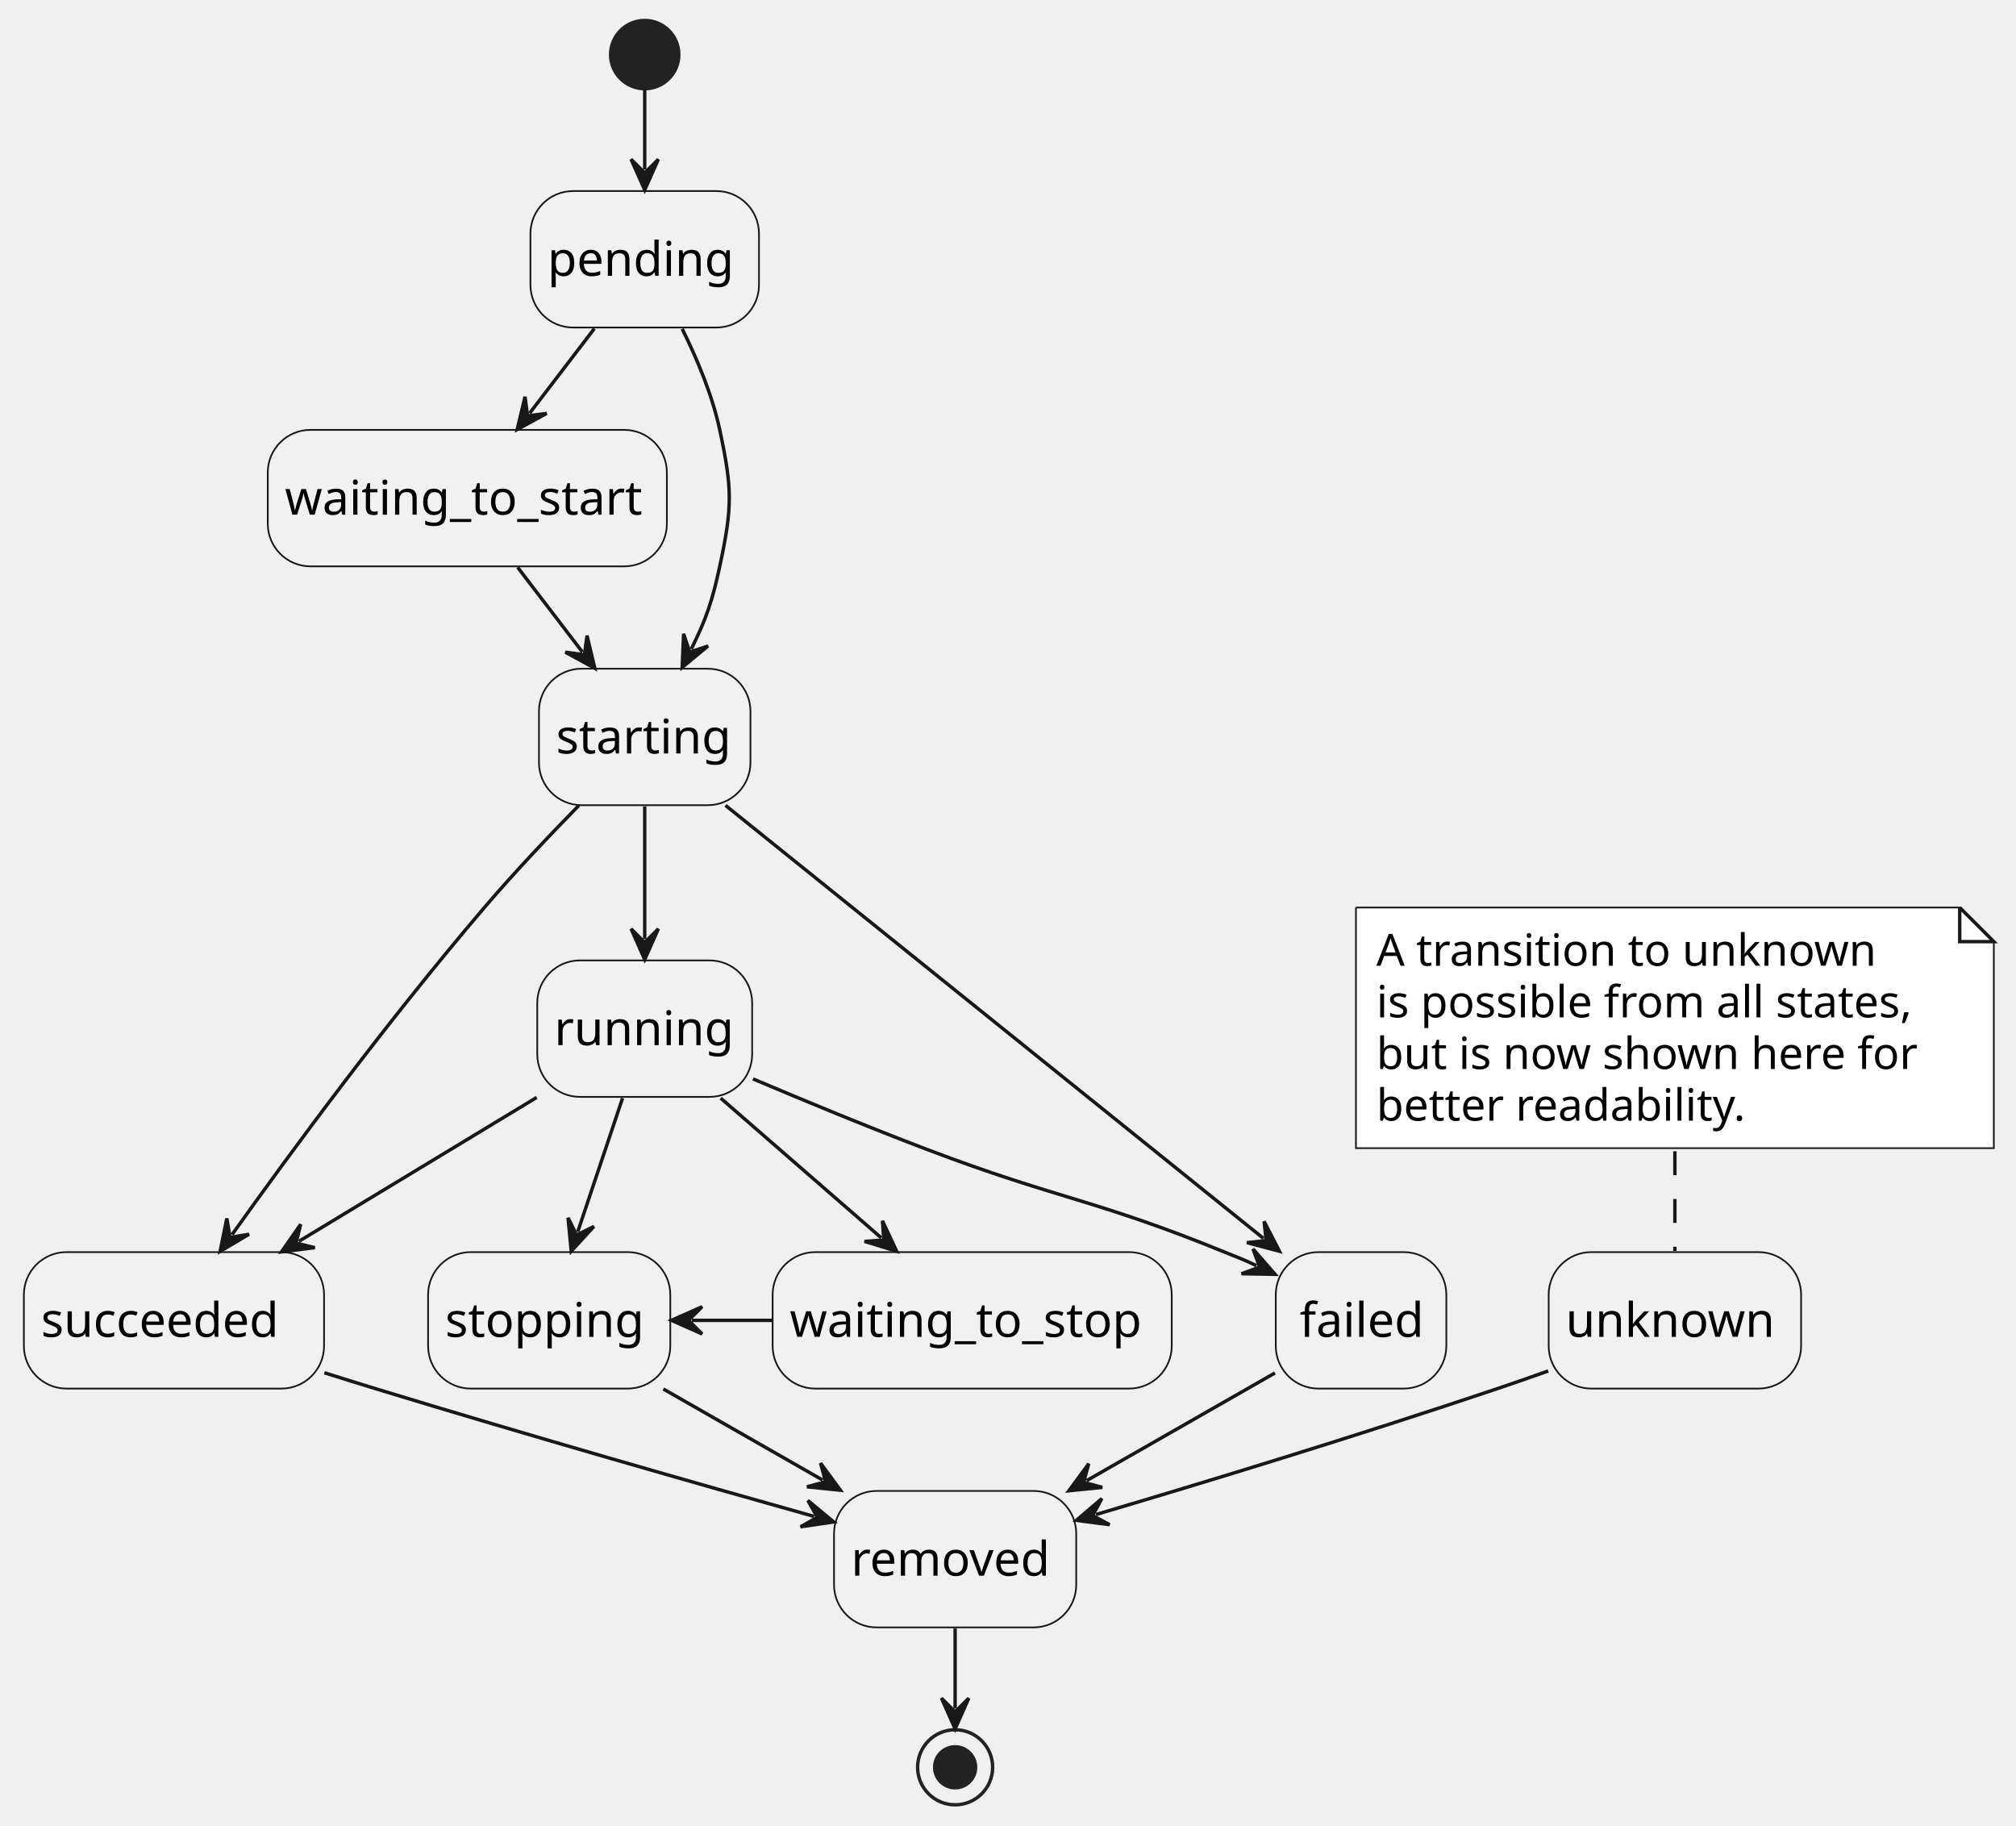
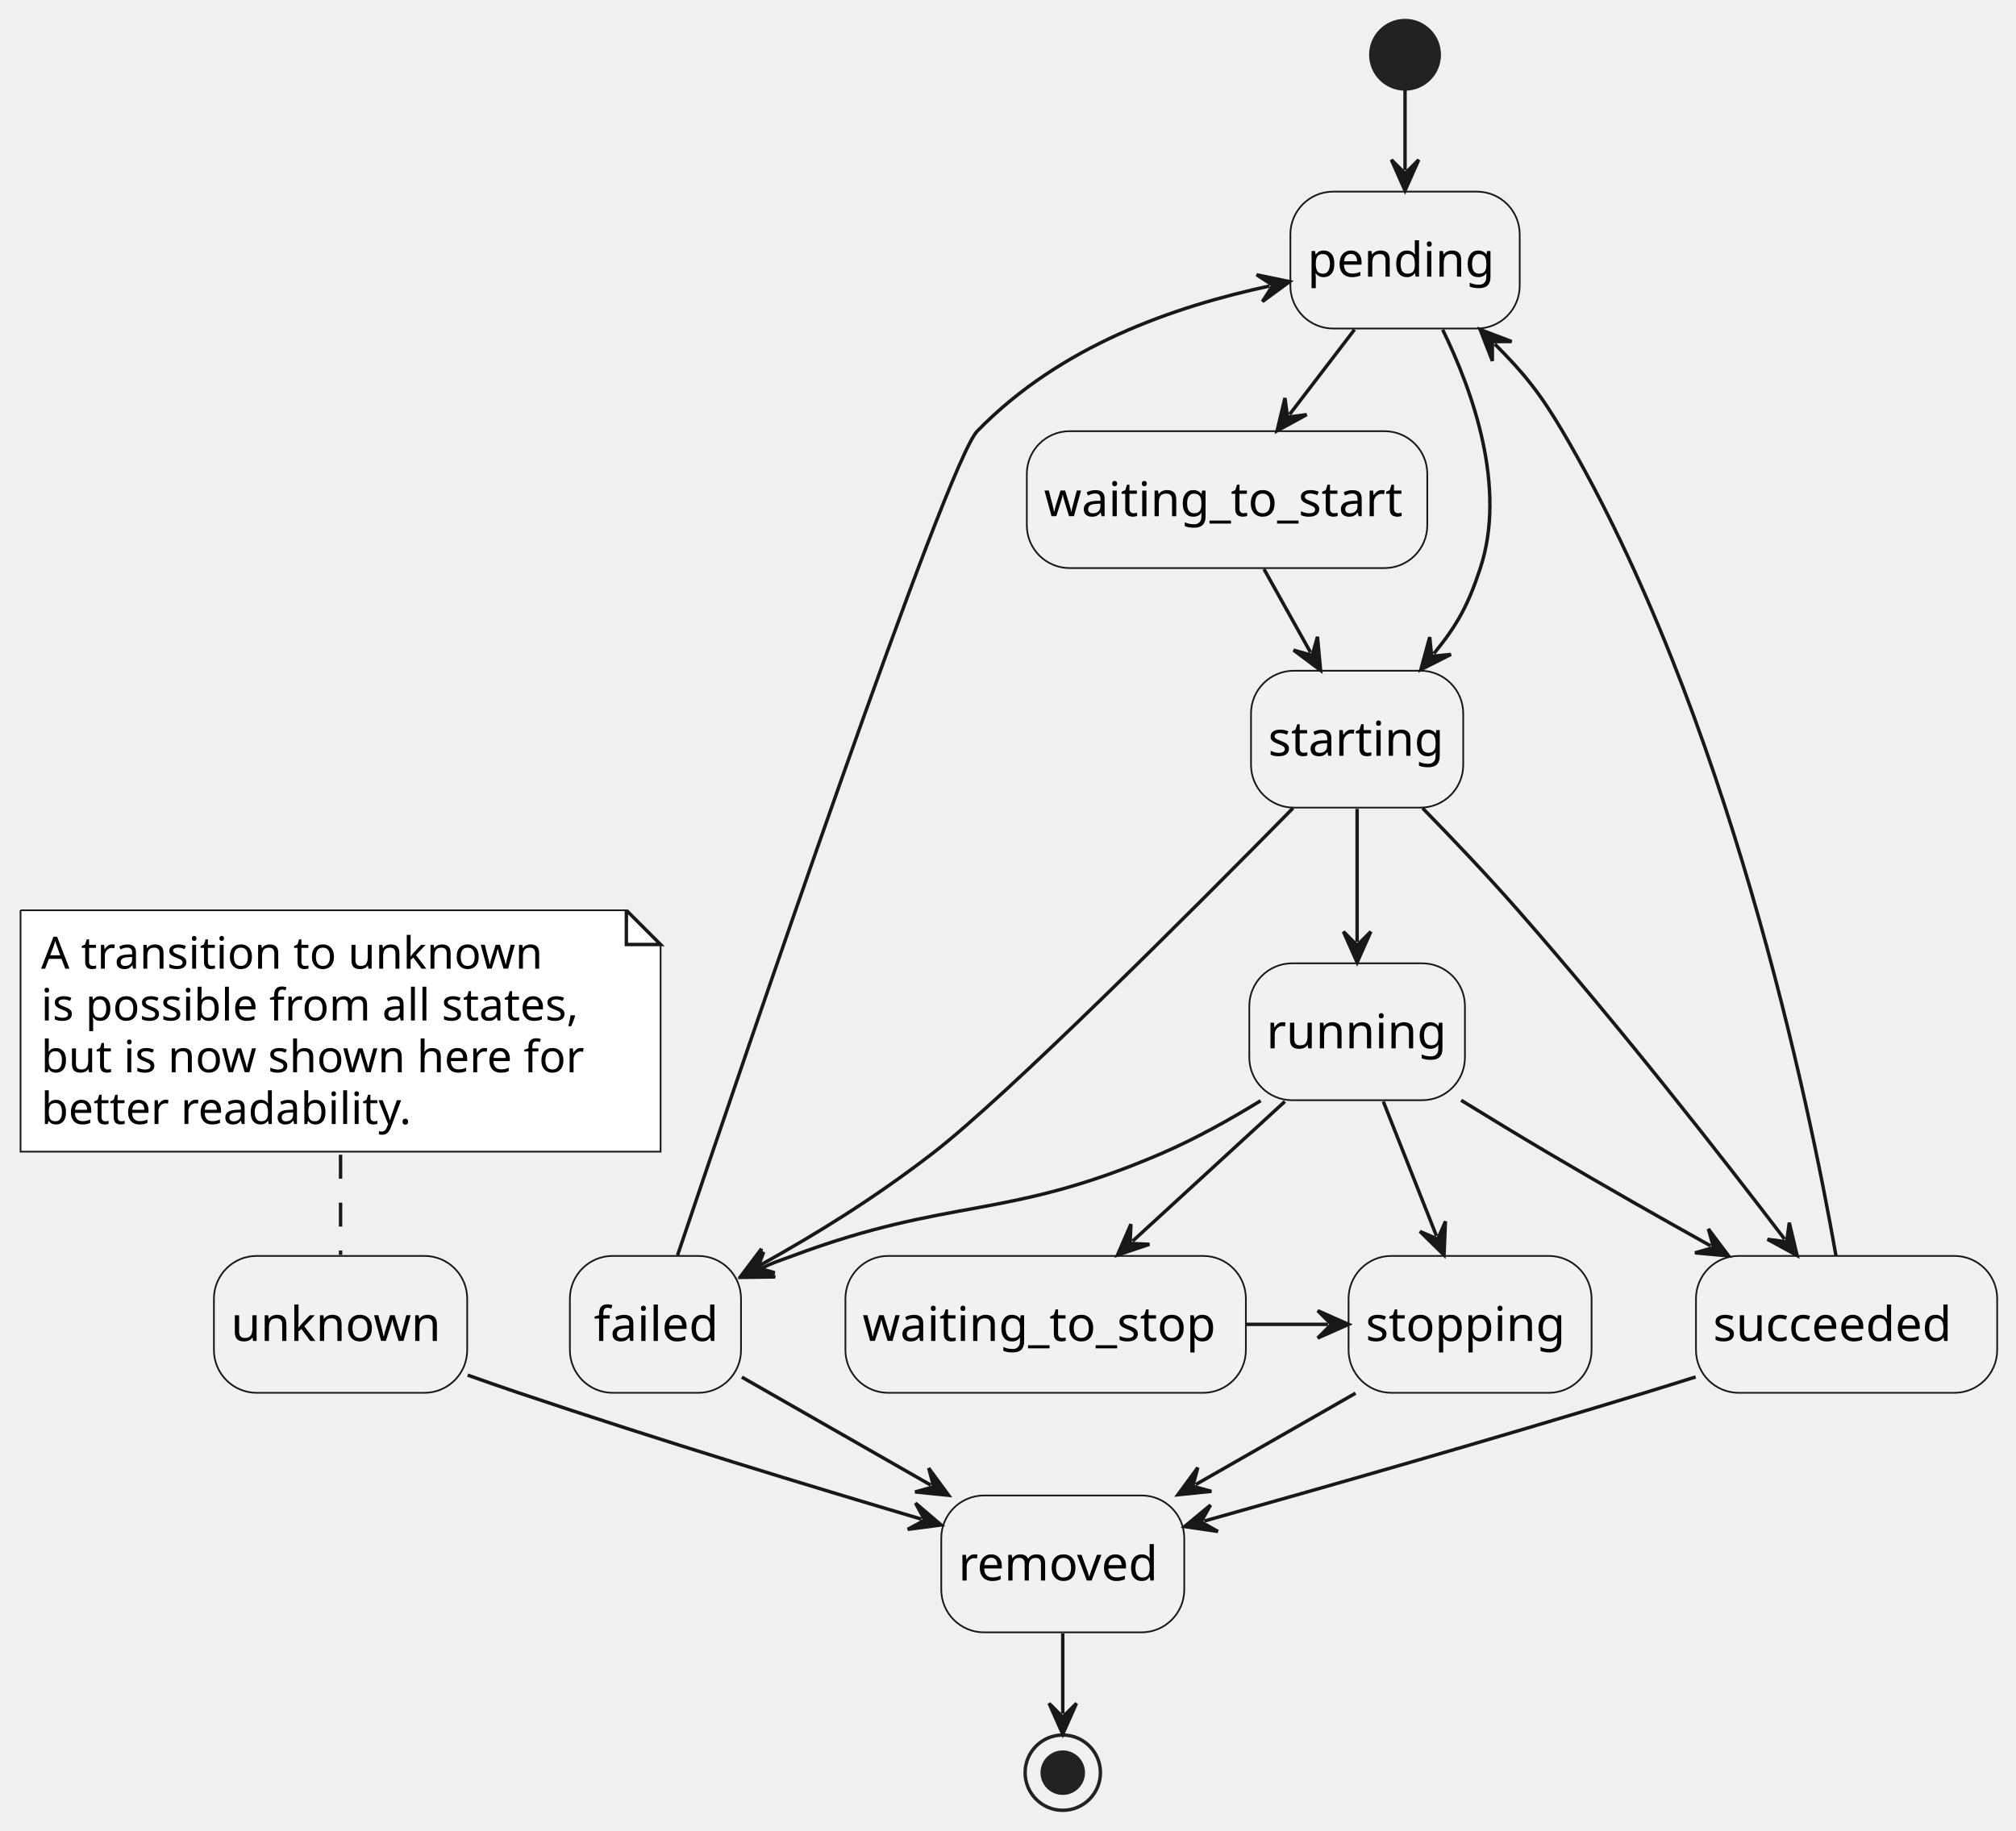
- <svg xmlns="http://www.w3.org/2000/svg" contentStyleType="text/css" height="535px" preserveAspectRatio="none" style="width:591px;height:535px;background:#FFFFFF;" version="1.1" viewBox="0 0 591 535" width="591px" zoomAndPan="magnify">
+ <svg xmlns="http://www.w3.org/2000/svg" contentStyleType="text/css" height="535px" preserveAspectRatio="none" style="width:589px;height:535px;background:#FFFFFF;" version="1.1" viewBox="0 0 589 535" width="589px" zoomAndPan="magnify">
  <defs />
  <g>
-     <ellipse cx="189" cy="16" fill="#222222" rx="10" ry="10" style="stroke:#222222;stroke-width:1.0;" />
-     <rect fill="#F1F1F1" height="40" rx="12.5" ry="12.5" style="stroke:#181818;stroke-width:0.5;" width="67" x="155.5" y="56" />
-     <text fill="#000000" font-family="sans-serif" font-size="14" lengthAdjust="spacing" textLength="57" x="160.5" y="80.847">pending</text>
-     <rect fill="#F1F1F1" height="40" rx="12.5" ry="12.5" style="stroke:#181818;stroke-width:0.5;" width="117" x="78.5" y="126" />
-     <text fill="#000000" font-family="sans-serif" font-size="14" lengthAdjust="spacing" textLength="107" x="83.5" y="150.847">waiting_to_start</text>
-     <rect fill="#F1F1F1" height="40" rx="12.5" ry="12.5" style="stroke:#181818;stroke-width:0.5;" width="62" x="158" y="196" />
-     <text fill="#000000" font-family="sans-serif" font-size="14" lengthAdjust="spacing" textLength="52" x="163" y="220.847">starting</text>
-     <rect fill="#F1F1F1" height="40" rx="12.5" ry="12.5" style="stroke:#181818;stroke-width:0.5;" width="63" x="157.5" y="281.5" />
-     <text fill="#000000" font-family="sans-serif" font-size="14" lengthAdjust="spacing" textLength="53" x="162.5" y="306.347">running</text>
-     <rect fill="#F1F1F1" height="40" rx="12.5" ry="12.5" style="stroke:#181818;stroke-width:0.5;" width="50" x="374" y="367" />
-     <text fill="#000000" font-family="sans-serif" font-size="14" lengthAdjust="spacing" textLength="36" x="381" y="391.847">failed</text>
-     <rect fill="#F1F1F1" height="40" rx="12.5" ry="12.5" style="stroke:#181818;stroke-width:0.5;" width="88" x="7" y="367" />
-     <text fill="#000000" font-family="sans-serif" font-size="14" lengthAdjust="spacing" textLength="78" x="12" y="391.847">succeeded</text>
-     <rect fill="#F1F1F1" height="40" rx="12.5" ry="12.5" style="stroke:#181818;stroke-width:0.5;" width="71" x="125.5" y="367" />
-     <text fill="#000000" font-family="sans-serif" font-size="14" lengthAdjust="spacing" textLength="61" x="130.5" y="391.847">stopping</text>
-     <rect fill="#F1F1F1" height="40" rx="12.5" ry="12.5" style="stroke:#181818;stroke-width:0.5;" width="71" x="244.5" y="437" />
-     <text fill="#000000" font-family="sans-serif" font-size="14" lengthAdjust="spacing" textLength="61" x="249.5" y="461.847">removed</text>
-     <rect fill="#F1F1F1" height="40" rx="12.5" ry="12.5" style="stroke:#181818;stroke-width:0.5;" width="117" x="226.5" y="367" />
-     <text fill="#000000" font-family="sans-serif" font-size="14" lengthAdjust="spacing" textLength="107" x="231.5" y="391.847">waiting_to_stop</text>
-     <rect fill="#F1F1F1" height="40" rx="12.5" ry="12.5" style="stroke:#181818;stroke-width:0.5;" width="74" x="454" y="367" />
-     <text fill="#000000" font-family="sans-serif" font-size="14" lengthAdjust="spacing" textLength="64" x="459" y="391.847">unknown</text>
-     <g id="elem_GMN29">
-       <path d="M397.5,266 L397.5,336.531 L584.5,336.531 L584.5,276 L574.5,266 L397.5,266 " fill="#FFFFFF" style="stroke:#181818;stroke-width:0.5;" />
-       <path d="M574.5,266 L574.5,276 L584.5,276 L574.5,266 " fill="#FFFFFF" style="stroke:#181818;stroke-width:1.0;" />
-       <text fill="#000000" font-family="sans-serif" font-size="13" lengthAdjust="spacing" textLength="150" x="403.5" y="283.067">A transition to unknown</text>
-       <text fill="#000000" font-family="sans-serif" font-size="13" lengthAdjust="spacing" textLength="166" x="403.5" y="298.2">is possible from all states,</text>
-       <text fill="#000000" font-family="sans-serif" font-size="13" lengthAdjust="spacing" textLength="162" x="403.5" y="313.332">but is now shown here for</text>
-       <text fill="#000000" font-family="sans-serif" font-size="13" lengthAdjust="spacing" textLength="113" x="403.5" y="328.465">better readability.</text>
+     <ellipse cx="410.5" cy="16" fill="#222222" rx="10" ry="10" style="stroke:#222222;stroke-width:1.0;" />
+     <rect fill="#F1F1F1" height="40" rx="12.5" ry="12.5" style="stroke:#181818;stroke-width:0.5;" width="67" x="377" y="56" />
+     <text fill="#000000" font-family="sans-serif" font-size="14" lengthAdjust="spacing" textLength="57" x="382" y="80.847">pending</text>
+     <rect fill="#F1F1F1" height="40" rx="12.5" ry="12.5" style="stroke:#181818;stroke-width:0.5;" width="117" x="300" y="126" />
+     <text fill="#000000" font-family="sans-serif" font-size="14" lengthAdjust="spacing" textLength="107" x="305" y="150.847">waiting_to_start</text>
+     <rect fill="#F1F1F1" height="40" rx="12.5" ry="12.5" style="stroke:#181818;stroke-width:0.5;" width="62" x="365.5" y="196" />
+     <text fill="#000000" font-family="sans-serif" font-size="14" lengthAdjust="spacing" textLength="52" x="370.5" y="220.847">starting</text>
+     <rect fill="#F1F1F1" height="40" rx="12.5" ry="12.5" style="stroke:#181818;stroke-width:0.5;" width="63" x="365" y="281.5" />
+     <text fill="#000000" font-family="sans-serif" font-size="14" lengthAdjust="spacing" textLength="53" x="370" y="306.347">running</text>
+     <rect fill="#F1F1F1" height="40" rx="12.5" ry="12.5" style="stroke:#181818;stroke-width:0.5;" width="50" x="166.5" y="367" />
+     <text fill="#000000" font-family="sans-serif" font-size="14" lengthAdjust="spacing" textLength="36" x="173.5" y="391.847">failed</text>
+     <rect fill="#F1F1F1" height="40" rx="12.5" ry="12.5" style="stroke:#181818;stroke-width:0.5;" width="88" x="495.5" y="367" />
+     <text fill="#000000" font-family="sans-serif" font-size="14" lengthAdjust="spacing" textLength="78" x="500.5" y="391.847">succeeded</text>
+     <rect fill="#F1F1F1" height="40" rx="12.5" ry="12.5" style="stroke:#181818;stroke-width:0.5;" width="71" x="394" y="367" />
+     <text fill="#000000" font-family="sans-serif" font-size="14" lengthAdjust="spacing" textLength="61" x="399" y="391.847">stopping</text>
+     <rect fill="#F1F1F1" height="40" rx="12.5" ry="12.5" style="stroke:#181818;stroke-width:0.5;" width="71" x="275" y="437" />
+     <text fill="#000000" font-family="sans-serif" font-size="14" lengthAdjust="spacing" textLength="61" x="280" y="461.847">removed</text>
+     <rect fill="#F1F1F1" height="40" rx="12.5" ry="12.5" style="stroke:#181818;stroke-width:0.5;" width="117" x="247" y="367" />
+     <text fill="#000000" font-family="sans-serif" font-size="14" lengthAdjust="spacing" textLength="107" x="252" y="391.847">waiting_to_stop</text>
+     <rect fill="#F1F1F1" height="40" rx="12.5" ry="12.5" style="stroke:#181818;stroke-width:0.5;" width="74" x="62.5" y="367" />
+     <text fill="#000000" font-family="sans-serif" font-size="14" lengthAdjust="spacing" textLength="64" x="67.5" y="391.847">unknown</text>
+     <g id="elem_GMN32">
+       <path d="M6,266 L6,336.531 L193,336.531 L193,276 L183,266 L6,266 " fill="#FFFFFF" style="stroke:#181818;stroke-width:0.5;" />
+       <path d="M183,266 L183,276 L193,276 L183,266 " fill="#FFFFFF" style="stroke:#181818;stroke-width:1.0;" />
+       <text fill="#000000" font-family="sans-serif" font-size="13" lengthAdjust="spacing" textLength="150" x="12" y="283.067">A transition to unknown</text>
+       <text fill="#000000" font-family="sans-serif" font-size="13" lengthAdjust="spacing" textLength="166" x="12" y="298.2">is possible from all states,</text>
+       <text fill="#000000" font-family="sans-serif" font-size="13" lengthAdjust="spacing" textLength="162" x="12" y="313.332">but is now shown here for</text>
+       <text fill="#000000" font-family="sans-serif" font-size="13" lengthAdjust="spacing" textLength="113" x="12" y="328.465">better readability.</text>
    </g>
-     <ellipse cx="280" cy="518" fill="none" rx="11" ry="11" style="stroke:#222222;stroke-width:1.0;" />
-     <ellipse cx="280" cy="518" fill="#222222" rx="6" ry="6" style="stroke:#222222;stroke-width:1.0;" />
+     <ellipse cx="310.5" cy="518" fill="none" rx="11" ry="11" style="stroke:#222222;stroke-width:1.0;" />
+     <ellipse cx="310.5" cy="518" fill="#222222" rx="6" ry="6" style="stroke:#222222;stroke-width:1.0;" />
    <g id="link_*start*_pending">
-       <path d="M189,26.06 C189,33.96 189,39.69 189,49.69 " fill="none" id="*start*-to-pending" style="stroke:#181818;stroke-width:1.0;" />
-       <polygon fill="#181818" points="189,55.69,193,46.69,189,50.69,185,46.69,189,55.69" style="stroke:#181818;stroke-width:1.0;" />
+       <path d="M410.5,26.06 C410.5,33.96 410.5,39.69 410.5,49.69 " fill="none" id="*start*-to-pending" style="stroke:#181818;stroke-width:1.0;" />
+       <polygon fill="#181818" points="410.5,55.69,414.5,46.69,410.5,50.69,406.5,46.69,410.5,55.69" style="stroke:#181818;stroke-width:1.0;" />
    </g>
    <g id="link_pending_waiting_to_start">
-       <path d="M174.24,96.3 C167.15,105.57 162.336,111.875 155.266,121.115 " fill="none" id="pending-to-waiting_to_start" style="stroke:#181818;stroke-width:1.0;" />
-       <polygon fill="#181818" points="151.62,125.88,160.266,121.163,154.658,121.909,153.912,116.302,151.62,125.88" style="stroke:#181818;stroke-width:1.0;" />
+       <path d="M395.74,96.3 C388.65,105.57 383.836,111.875 376.766,121.115 " fill="none" id="pending-to-waiting_to_start" style="stroke:#181818;stroke-width:1.0;" />
+       <polygon fill="#181818" points="373.12,125.88,381.766,121.163,376.158,121.909,375.412,116.302,373.12,125.88" style="stroke:#181818;stroke-width:1.0;" />
    </g>
    <g id="link_waiting_to_start_starting">
-       <path d="M151.76,166.3 C158.85,175.57 163.664,181.875 170.734,191.115 " fill="none" id="waiting_to_start-to-starting" style="stroke:#181818;stroke-width:1.0;" />
-       <polygon fill="#181818" points="174.38,195.88,172.088,186.302,171.342,191.909,165.734,191.163,174.38,195.88" style="stroke:#181818;stroke-width:1.0;" />
+       <path d="M369.29,166.3 C374.47,175.57 377.72,181.404 382.89,190.644 " fill="none" id="waiting_to_start-to-starting" style="stroke:#181818;stroke-width:1.0;" />
+       <polygon fill="#181818" points="385.82,195.88,384.916,186.073,383.379,191.517,377.935,189.979,385.82,195.88" style="stroke:#181818;stroke-width:1.0;" />
    </g>
    <g id="link_pending_starting">
-       <path d="M199.98,96.38 C204.33,105.13 208.81,115.79 211,126 C214.72,143.38 214.72,148.62 211,166 C208.81,176.21 207.001,181.497 202.651,190.247 " fill="none" id="pending-to-starting" style="stroke:#181818;stroke-width:1.0;" />
-       <polygon fill="#181818" points="199.98,195.62,207.568,189.342,202.206,191.143,200.405,185.78,199.98,195.62" style="stroke:#181818;stroke-width:1.0;" />
+       <path d="M421.49,96.33 C430.37,114.52 440.24,142.41 432.5,166 C428.95,176.83 425.783,182.601 418.913,191.021 " fill="none" id="pending-to-starting" style="stroke:#181818;stroke-width:1.0;" />
+       <polygon fill="#181818" points="415.12,195.67,423.909,191.225,418.281,191.796,417.71,186.168,415.12,195.67" style="stroke:#181818;stroke-width:1.0;" />
    </g>
    <g id="link_starting_running">
-       <path d="M189,236.37 C189,249.86 189,261.77 189,275.24 " fill="none" id="starting-to-running" style="stroke:#181818;stroke-width:1.0;" />
-       <polygon fill="#181818" points="189,281.24,193,272.24,189,276.24,185,272.24,189,281.24" style="stroke:#181818;stroke-width:1.0;" />
+       <path d="M396.5,236.37 C396.5,249.86 396.5,261.77 396.5,275.24 " fill="none" id="starting-to-running" style="stroke:#181818;stroke-width:1.0;" />
+       <polygon fill="#181818" points="396.5,281.24,400.5,272.24,396.5,276.24,392.5,272.24,396.5,281.24" style="stroke:#181818;stroke-width:1.0;" />
    </g>
    <g id="link_starting_failed">
-       <path d="M212.68,236.06 C253.01,268.52 329.915,330.409 370.405,362.989 " fill="none" id="starting-to-failed" style="stroke:#181818;stroke-width:1.0;" />
-       <polygon fill="#181818" points="375.08,366.75,370.576,357.991,371.185,363.615,365.56,364.224,375.08,366.75" style="stroke:#181818;stroke-width:1.0;" />
+       <path d="M377.77,236.15 C348.84,265.55 294.33,320.18 272.5,337 C254.79,350.64 238.285,360.705 221.785,369.875 " fill="none" id="starting-to-failed" style="stroke:#181818;stroke-width:1.0;" />
+       <polygon fill="#181818" points="216.54,372.79,226.35,371.914,220.91,370.361,222.464,364.922,216.54,372.79" style="stroke:#181818;stroke-width:1.0;" />
    </g>
    <g id="link_starting_succeeded">
-       <path d="M169.71,236.07 C161,244.95 150.73,255.78 142,266 C112.8,300.2 85.244,337.725 68.014,361.885 " fill="none" id="starting-to-succeeded" style="stroke:#181818;stroke-width:1.0;" />
-       <polygon fill="#181818" points="64.53,366.77,73.012,361.765,67.433,362.699,66.499,357.12,64.53,366.77" style="stroke:#181818;stroke-width:1.0;" />
+       <path d="M415.66,236.18 C424.35,245.07 434.64,255.89 443.5,266 C473.75,300.51 503.05,338.05 521.4,362.1 " fill="none" id="starting-to-succeeded" style="stroke:#181818;stroke-width:1.0;" />
+       <polygon fill="#181818" points="525.04,366.87,522.761,357.288,522.007,362.895,516.401,362.141,525.04,366.87" style="stroke:#181818;stroke-width:1.0;" />
    </g>
    <g id="link_running_succeeded">
-       <path d="M157.34,321.66 C134.9,335.23 110.053,350.264 87.643,363.824 " fill="none" id="running-to-succeeded" style="stroke:#181818;stroke-width:1.0;" />
-       <polygon fill="#181818" points="82.51,366.93,92.281,365.693,86.788,364.341,88.139,358.849,82.51,366.93" style="stroke:#181818;stroke-width:1.0;" />
+       <path d="M426.89,321.52 C435.16,326.61 444.14,332.07 452.5,337 C469.67,347.12 483.74,355.118 499.79,364.068 " fill="none" id="running-to-succeeded" style="stroke:#181818;stroke-width:1.0;" />
+       <polygon fill="#181818" points="505.03,366.99,499.118,359.113,500.663,364.555,495.221,366.1,505.03,366.99" style="stroke:#181818;stroke-width:1.0;" />
    </g>
    <g id="link_running_failed">
-       <path d="M220.74,316.23 C236.13,322.75 254.93,330.52 272,337 C310.24,351.52 321.14,351.53 359,367 C363.84,368.98 363.492,368.705 368.362,370.975 " fill="none" id="running-to-failed" style="stroke:#181818;stroke-width:1.0;" />
-       <polygon fill="#181818" points="373.8,373.51,367.333,366.082,369.268,371.398,363.953,373.333,373.8,373.51" style="stroke:#181818;stroke-width:1.0;" />
+       <path d="M368.32,321.64 C359.38,327.14 349.27,332.78 339.5,337 C293.76,356.75 278.17,349.58 231.5,367 C226.6,368.83 226.931,368.523 222.061,370.763 " fill="none" id="running-to-failed" style="stroke:#181818;stroke-width:1.0;" />
+       <polygon fill="#181818" points="216.61,373.27,226.458,373.143,221.153,371.181,223.115,365.875,216.61,373.27" style="stroke:#181818;stroke-width:1.0;" />
    </g>
    <g id="link_running_stopping">
-       <path d="M182.51,321.87 C177.98,335.36 173.875,347.58 169.365,361.05 " fill="none" id="running-to-stopping" style="stroke:#181818;stroke-width:1.0;" />
-       <polygon fill="#181818" points="167.46,366.74,174.111,359.476,169.048,361.999,166.524,356.936,167.46,366.74" style="stroke:#181818;stroke-width:1.0;" />
+       <path d="M404.15,321.87 C409.49,335.36 414.366,347.69 419.686,361.159 " fill="none" id="running-to-stopping" style="stroke:#181818;stroke-width:1.0;" />
+       <polygon fill="#181818" points="421.89,366.74,422.304,356.9,420.053,362.09,414.864,359.839,421.89,366.74" style="stroke:#181818;stroke-width:1.0;" />
    </g>
    <g id="link_stopping_removed">
-       <path d="M194.46,407.12 C210.69,416.39 224.922,424.521 241.162,433.811 " fill="none" id="stopping-to-removed" style="stroke:#181818;stroke-width:1.0;" />
-       <polygon fill="#181818" points="246.37,436.79,240.544,428.849,242.03,434.307,236.572,435.793,246.37,436.79" style="stroke:#181818;stroke-width:1.0;" />
+       <path d="M396.04,407.12 C379.81,416.39 365.578,424.521 349.338,433.811 " fill="none" id="stopping-to-removed" style="stroke:#181818;stroke-width:1.0;" />
+       <polygon fill="#181818" points="344.13,436.79,353.928,435.793,348.47,434.307,349.956,428.849,344.13,436.79" style="stroke:#181818;stroke-width:1.0;" />
    </g>
    <g id="link_failed_removed">
-       <path d="M373.76,402.42 C356.16,412.48 337.7,423.034 318.55,433.974 " fill="none" id="failed-to-removed" style="stroke:#181818;stroke-width:1.0;" />
-       <polygon fill="#181818" points="313.34,436.95,323.139,435.959,317.682,434.47,319.171,429.012,313.34,436.95" style="stroke:#181818;stroke-width:1.0;" />
+       <path d="M216.74,402.42 C234.34,412.48 252.8,423.034 271.95,433.974 " fill="none" id="failed-to-removed" style="stroke:#181818;stroke-width:1.0;" />
+       <polygon fill="#181818" points="277.16,436.95,271.329,429.012,272.818,434.47,267.361,435.959,277.16,436.95" style="stroke:#181818;stroke-width:1.0;" />
+     </g>
+     <g id="link_pending_failed">
+       <path d="M370.916,83.571 C343.006,89.621 309.97,100.87 285.5,126 C276.61,135.13 217.71,308.25 197.95,366.82 " fill="none" id="pending-backto-failed" style="stroke:#181818;stroke-width:1.0;" />
+       <polygon fill="#181818" points="376.78,82.3,367.137,80.297,371.894,83.359,368.832,88.116,376.78,82.3" style="stroke:#181818;stroke-width:1.0;" />
    </g>
    <g id="link_succeeded_removed">
-       <path d="M95.09,402.36 C100.11,403.95 105.16,405.52 110,407 C156.27,421.12 204.173,434.788 238.643,444.468 " fill="none" id="succeeded-to-removed" style="stroke:#181818;stroke-width:1.0;" />
-       <polygon fill="#181818" points="244.42,446.09,236.837,439.806,239.606,444.738,234.674,447.508,244.42,446.09" style="stroke:#181818;stroke-width:1.0;" />
+       <path d="M495.41,402.36 C490.39,403.95 485.34,405.52 480.5,407 C434.23,421.12 386.327,434.788 351.856,444.468 " fill="none" id="succeeded-to-removed" style="stroke:#181818;stroke-width:1.0;" />
+       <polygon fill="#181818" points="346.08,446.09,355.826,447.508,350.894,444.738,353.663,439.806,346.08,446.09" style="stroke:#181818;stroke-width:1.0;" />
+     </g>
+     <g id="link_succeeded_pending">
+       <path d="M536.39,366.86 C528.52,322.13 504.88,208.31 456.5,126 C450.11,115.14 445.19,108.945 436.7,100.525 " fill="none" id="succeeded-to-pending" style="stroke:#181818;stroke-width:1.0;" />
+       <polygon fill="#181818" points="432.44,96.3,436.014,105.478,435.99,99.821,441.647,99.797,432.44,96.3" style="stroke:#181818;stroke-width:1.0;" />
    </g>
    <g id="link_running_waiting_to_stop">
-       <path d="M211.27,321.87 C226.77,335.36 242.842,349.333 258.332,362.803 " fill="none" id="running-to-waiting_to_stop" style="stroke:#181818;stroke-width:1.0;" />
-       <polygon fill="#181818" points="262.86,366.74,258.693,357.816,259.087,363.459,253.444,363.853,262.86,366.74" style="stroke:#181818;stroke-width:1.0;" />
+       <path d="M375.39,321.87 C360.69,335.36 345.591,349.214 330.911,362.683 " fill="none" id="running-to-waiting_to_stop" style="stroke:#181818;stroke-width:1.0;" />
+       <polygon fill="#181818" points="326.49,366.74,335.826,363.603,330.174,363.36,330.417,357.708,326.49,366.74" style="stroke:#181818;stroke-width:1.0;" />
    </g>
    <g id="link_waiting_to_stop_stopping">
-       <path d="M226.46,387 C216.59,387 212.72,387 202.84,387 " fill="none" id="waiting_to_stop-to-stopping" style="stroke:#181818;stroke-width:1.0;" />
-       <polygon fill="#181818" points="196.84,387,205.84,391,201.84,387,205.84,383,196.84,387" style="stroke:#181818;stroke-width:1.0;" />
+       <path d="M364.11,387 C374.07,387 378.03,387 387.99,387 " fill="none" id="waiting_to_stop-to-stopping" style="stroke:#181818;stroke-width:1.0;" />
+       <polygon fill="#181818" points="393.99,387,384.99,383,388.99,387,384.99,391,393.99,387" style="stroke:#181818;stroke-width:1.0;" />
    </g>
    <g id="link_unknown_removed">
-       <path d="M453.87,401.83 C448.89,403.61 443.83,405.38 439,407 C396.84,421.19 353.623,434.336 321.283,443.916 " fill="none" id="unknown-to-removed" style="stroke:#181818;stroke-width:1.0;" />
-       <polygon fill="#181818" points="315.53,445.62,325.296,446.899,320.324,444.2,323.023,439.228,315.53,445.62" style="stroke:#181818;stroke-width:1.0;" />
+       <path d="M136.63,401.83 C141.61,403.61 146.67,405.38 151.5,407 C193.66,421.19 236.877,434.336 269.217,443.916 " fill="none" id="unknown-to-removed" style="stroke:#181818;stroke-width:1.0;" />
+       <polygon fill="#181818" points="274.97,445.62,267.477,439.228,270.176,444.2,265.204,446.899,274.97,445.62" style="stroke:#181818;stroke-width:1.0;" />
    </g>
-     <g id="link_GMN29_unknown">
-       <path d="M491,337.43 C491,347.44 491,357.99 491,366.69 " fill="none" id="GMN29-unknown" style="stroke:#181818;stroke-width:1.0;stroke-dasharray:7.0,7.0;" />
+     <g id="link_GMN32_unknown">
+       <path d="M99.5,337.43 C99.5,347.44 99.5,357.99 99.5,366.69 " fill="none" id="GMN32-unknown" style="stroke:#181818;stroke-width:1.0;stroke-dasharray:7.0,7.0;" />
    </g>
    <g id="link_removed_*end*">
-       <path d="M280,477.32 C280,487.13 280,492.66 280,500.75 " fill="none" id="removed-to-*end*" style="stroke:#181818;stroke-width:1.0;" />
-       <polygon fill="#181818" points="280,506.75,284,497.75,280,501.75,276,497.75,280,506.75" style="stroke:#181818;stroke-width:1.0;" />
+       <path d="M310.5,477.32 C310.5,487.13 310.5,492.66 310.5,500.75 " fill="none" id="removed-to-*end*" style="stroke:#181818;stroke-width:1.0;" />
+       <polygon fill="#181818" points="310.5,506.75,314.5,497.75,310.5,501.75,306.5,497.75,310.5,506.75" style="stroke:#181818;stroke-width:1.0;" />
    </g>
  </g>
</svg>
